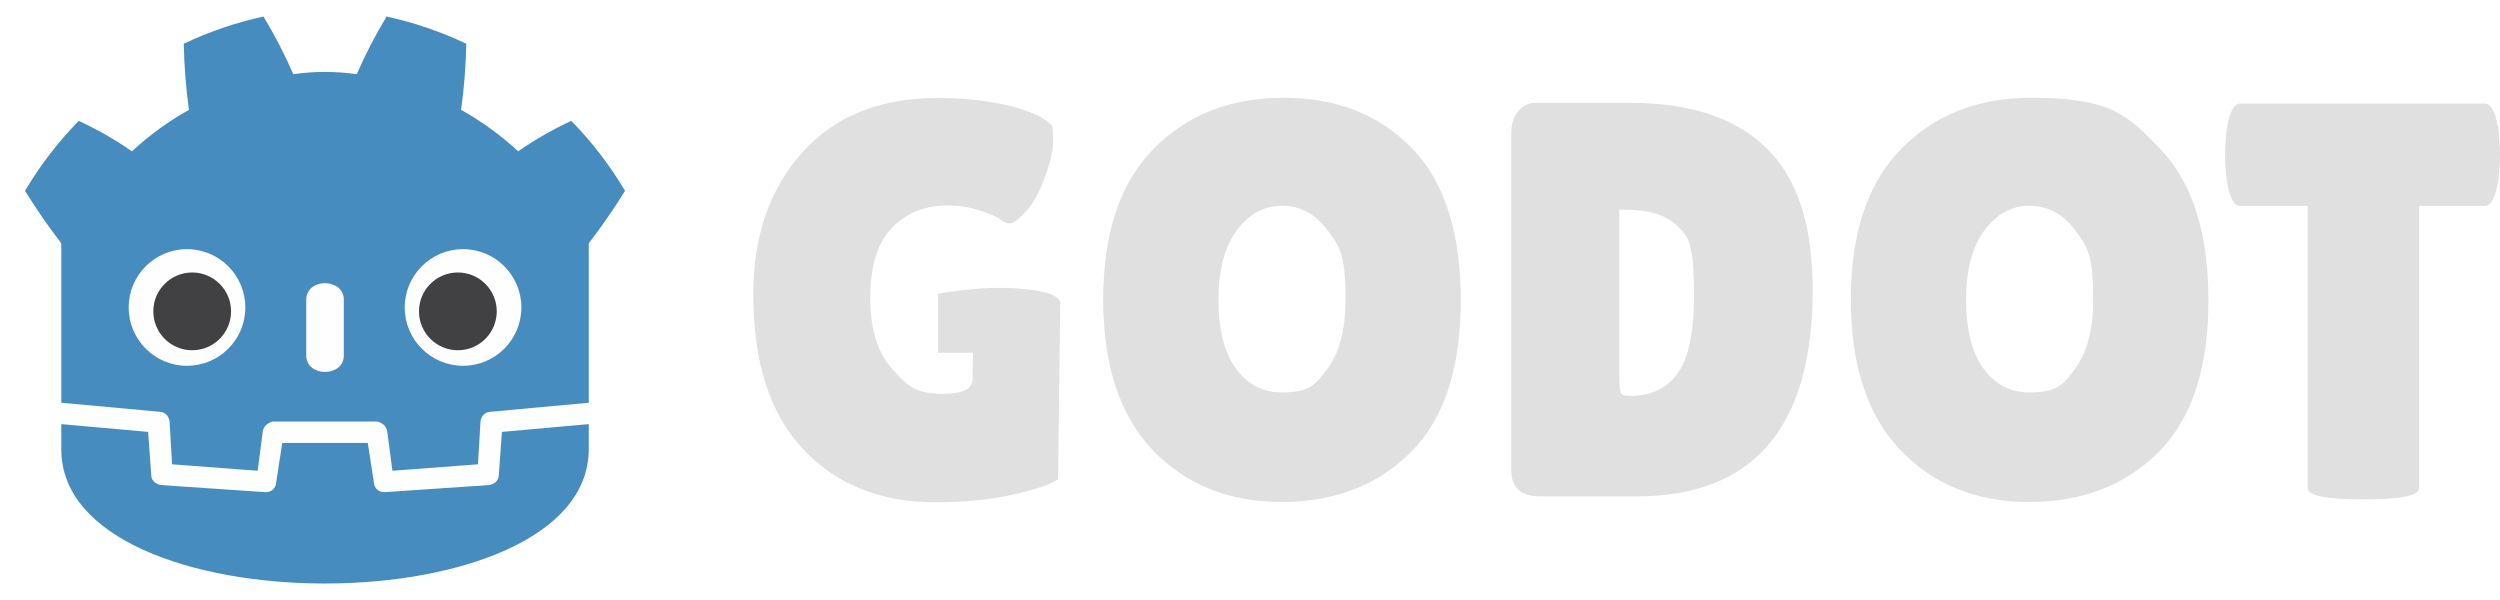
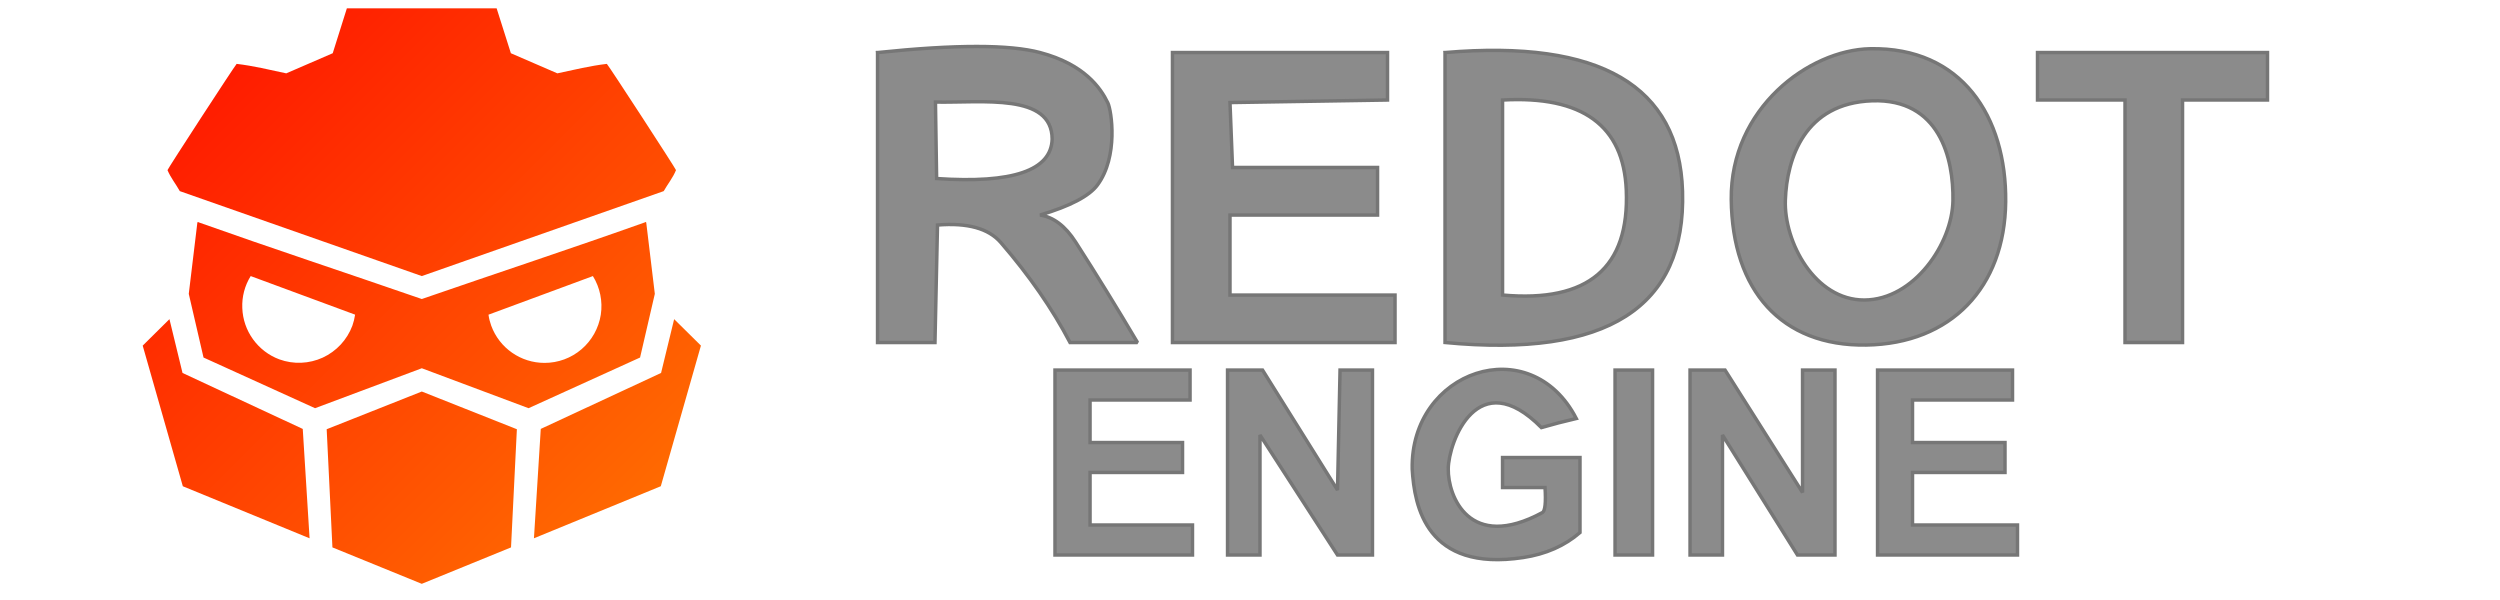
- <svg xmlns="http://www.w3.org/2000/svg" width="100" height="24" stroke-linejoin="round">
-   <path fill="#e0e0e0" d="M40.122 11.514c-1.211-.019-2.597.234-2.597.234v2.364h1.393l-.015 1.052q0 .587-1.159.587c-1.159 0-1.454-.328-2.045-.979q-.89-.98-.889-2.867 0-1.89.865-2.79.866-.899 2.261-.899c.411.003.821.067 1.214.191q.63.192.844.358.212.172.405.17.19 0 .616-.45.43-.45.767-1.359c.224-.61.337-1.076.337-1.407a6 6 0 0 0-.023-.674q-.47-.517-1.744-.821-1.268-.305-2.844-.304-3.463 0-5.419 2.181-1.957 2.182-1.957 5.668 0 4.094 2.001 6.207 2.002 2.114 5.263 2.113 1.754 0 3.114-.303 1.361-.303 1.811-.619l.09-7.038c0-.408-1.079-.594-2.289-.615M51.279 8.23q-1.078 0-1.81.989-.73.99-.731 2.776 0 1.79.698 2.745.697.957 1.832.957c1.135 0 1.372-.323 1.844-.969q.709-.966.709-2.766c0-1.8-.244-2.122-.731-2.767q-.73-.965-1.811-.965m-.011 11.85q-3.16 0-5.15-2.067-1.989-2.07-1.989-6.039 0-3.97 2.011-6.017 2.014-2.046 5.196-2.046 3.183-.001 5.138 2.014 1.958 2.013 1.957 6.094t-2.001 6.073q-2.002 1.988-5.162 1.988M64.77 8.386v6.727q0 .47.068.595c.068.125.18.124.404.124q1.238 0 1.879-.923.641-.921.64-3.069c-.001-2.148-.222-2.366-.663-2.799q-.664-.654-2.103-.655zm-4.317 10.436V5.33q0-.563.282-.891a.92.92 0 0 1 .73-.326h3.756q3.575 0 5.429 1.801 1.857 1.798 1.857 5.666 0 8.276-7.063 8.276h-3.845q-1.146 0-1.147-1.034M81.186 8.23q-1.08 0-1.812.989-.73.99-.73 2.776 0 1.79.697 2.745.697.957 1.833.957c1.136 0 1.372-.323 1.844-.969q.709-.966.709-2.766c0-1.8-.244-2.122-.731-2.767q-.73-.965-1.81-.965m-.012 11.85q-3.16 0-5.15-2.067-1.99-2.07-1.99-6.039 0-3.97 2.012-6.017 2.014-2.046 5.196-2.046c3.182 0 3.834.67 5.138 2.014q1.957 2.013 1.957 6.094t-2.002 6.073q-2.001 1.988-5.161 1.988m15.587-.552q0 .448-2.226.449-2.227-.001-2.228-.449V8.238h-2.698q-.382 0-.539-1.036a7 7 0 0 1-.066-1.011q0-.517.065-1.012c.105-.688.285-1.036.54-1.036h9.783q.382.001.541 1.036a7.7 7.7 0 0 1 0 2.023q-.16 1.036-.541 1.036h-2.631z" />
-   <g fill="#fefefe" transform="translate(-.27 -1.335)scale(.02592)">
-     <path d="M105 673v33q407 354 814 0v-33z" />
-     <path fill="#478cbf" d="m105 673 152 14q12 1 15 14l4 67 132 10 8-61q2-11 15-15h162q13 4 15 15l8 61 132-10 4-67q3-13 15-14l152-14V427q30-39 56-81-35-59-83-108-43 20-82 47-40-37-88-64 7-51 8-102-59-28-123-42-26 43-46 89-49-7-98 0-20-46-46-89-64 14-123 42 1 51 8 102-48 27-88 64-39-27-82-47-48 49-83 108 26 42 56 81zm0 33v39c0 276 813 276 814 0v-39l-134 12-5 69q-2 10-14 13l-162 11q-12 0-16-11l-10-65H446l-10 65q-4 11-16 11l-162-11q-12-3-14-13l-5-69z" />
-     <path d="M483 600c0 34 58 34 58 0v-86c0-34-58-34-58 0z" />
-     <circle cx="725" cy="526" r="90" />
-     <circle cx="299" cy="526" r="90" />
-   </g>
-   <g fill="#414042" transform="translate(-.27 -1.335)scale(.02592)">
-     <circle cx="307" cy="532" r="60" />
-     <circle cx="717" cy="532" r="60" />
-   </g>
+ <svg xmlns="http://www.w3.org/2000/svg" width="100" height="24">
+   <linearGradient id="a" x1="-.256" x2="-.211" y1="-.014" y2="-.014" gradientTransform="matrix(382.5635 389.6734 -401.7259 394.4099 100.796 107.452)" gradientUnits="userSpaceOnUse">
+     <stop offset="0" stop-color="#ff1300" />
+     <stop offset="1" stop-color="#ff6e01" />
+   </linearGradient>
+   <path fill="url(#a)" d="m13.875.332-.566 1.797-1.859.805c-.66-.141-1.316-.301-1.984-.379-.105.117-2.766 4.207-2.766 4.25.125.301.336.559.492.84l9.68 3.398 9.676-3.398c.16-.281.371-.539.492-.84 0-.043-2.66-4.133-2.766-4.25-.664.078-1.324.238-1.98.379l-1.859-.805-.57-1.797zm-5.945 8.547c-.012-.004-.035.016-.035.02-.117.953-.344 2.855-.344 2.855l.59 2.547 4.461 2.027 4.27-1.598 4.27 1.598 4.461-2.027.59-2.547s-.227-1.902-.344-2.855c0-.008-.043-.035-.043-.008-2.918 1.039-5.965 2.043-8.934 3.07-2.965-1.027-6.012-2.031-8.934-3.07 0-.004 0-.008-.012-.012zm2.098 2.164 4.176 1.543c-.023.152-.059.301-.109.441-.211.566-.637 1.023-1.184 1.277-.547.25-1.172.277-1.738.07-.422-.156-.789-.438-1.051-.801-.266-.367-.414-.801-.43-1.25-.02-.453.098-.898.336-1.281zm13.688 0c.285.461.398 1.012.316 1.547-.086.539-.359 1.027-.77 1.379-.414.355-.938.547-1.48.547-.953 0-1.805-.594-2.133-1.488-.051-.141-.09-.289-.109-.441zm-16.938 1.723-1.07 1.059 1.605 5.625 5.07 2.082-.273-4.375-4.809-2.238zm20.188 0-.523 2.152-4.812 2.238-.273 4.375 5.074-2.082 1.605-5.625zm-10.094 2.895-3.805 1.508.23 4.727 3.574 1.457 3.57-1.457.234-4.727zm0 0" />
+   <path fill="#8b8b8b" fill-rule="evenodd" stroke="#767676" stroke-linecap="square" stroke-miterlimit="2" d="m285.846.648c26.381-.534 39.319 19.519 39.066 44.1-.281 24.609-15.694 40.837-40.163 41.231-24.469.366-38.587-15.722-38.869-41.934-.281-26.241 22.359-43.031 39.966-43.397zm-285.834 1.097v83.503h16.538l.731-33.834c8.634-.703 14.709.984 18.225 5.034 8.241 9.534 14.878 19.125 19.941 28.8h19.434c-5.878-9.928-11.812-19.575-17.831-28.941-2.953-4.612-6.384-7.2-10.238-7.763 8.691-2.587 14.203-5.484 16.538-8.662 6.075-8.184 4.05-21.431 2.981-23.653-2.081-4.331-6.806-11.137-19.519-14.484-8.747-2.334-24.356-2.334-46.8 0m84.938 0v83.503h64.097v-13.669h-47.531v-23.034h42.497v-13.697h-41.766l-.731-18.703 45.366-.731v-13.669zm78.497 0v83.503c46.631 4.444 69.412-10.069 68.4-43.566-.956-30.403-23.738-43.734-68.4-39.938m170.634 0v13.669h25.2v69.834h16.566v-69.834h24.469v-13.669zm-47.644 13.894c19.378-.675 23.512 16.481 23.288 28.8s-11.194 28.519-25.509 28.575-23.203-16.791-22.753-28.8c.422-12.009 5.569-27.9 24.975-28.575zm-236.137 11.025c-.253 9.056-11.334 12.853-33.272 11.363l-.338-22.022c13.556.253 33.553-2.644 33.609 10.659zm129.713-11.25c22.978-1.294 34.847 7.341 35.634 25.931.928 22.359-10.941 32.456-35.634 30.234zm21.234 91.716c-3.487.816-6.834 1.688-10.041 2.616-18.309-18.506-26.747 4.05-26.831 11.897-.113 7.847 6.047 23.991 27.141 12.572.759-.506 1.012-2.925.731-7.2h-12.234v-8.634h22.303v21.6c-4.416 3.825-9.872 6.216-16.369 7.2-27.9 4.219-31.331-14.794-31.95-25.481-.591-28.35 34.003-40.247 47.25-14.569zm-150.131-13.95v53.269h39.6v-8.634h-29.503v-15.131h26.634v-8.634h-26.634v-12.234h28.8v-8.634zm49.697 0v53.269h9.338v-34.566l22.331 34.566h10.069v-53.269h-9.338l-.731 34.566-21.6-34.566zm111.6 0v53.269h10.8v-53.269zm21.6 0v53.269h9.338v-34.566l21.6 34.566h10.8v-53.269h-9.338v35.269l-22.331-35.269zm54 0v53.269h40.303v-8.634h-30.234v-15.131h26.634v-8.634h-26.634v-12.234h28.8v-8.634zm0 0" transform="translate(35.1 1.86)scale(.13889)" />
</svg>
